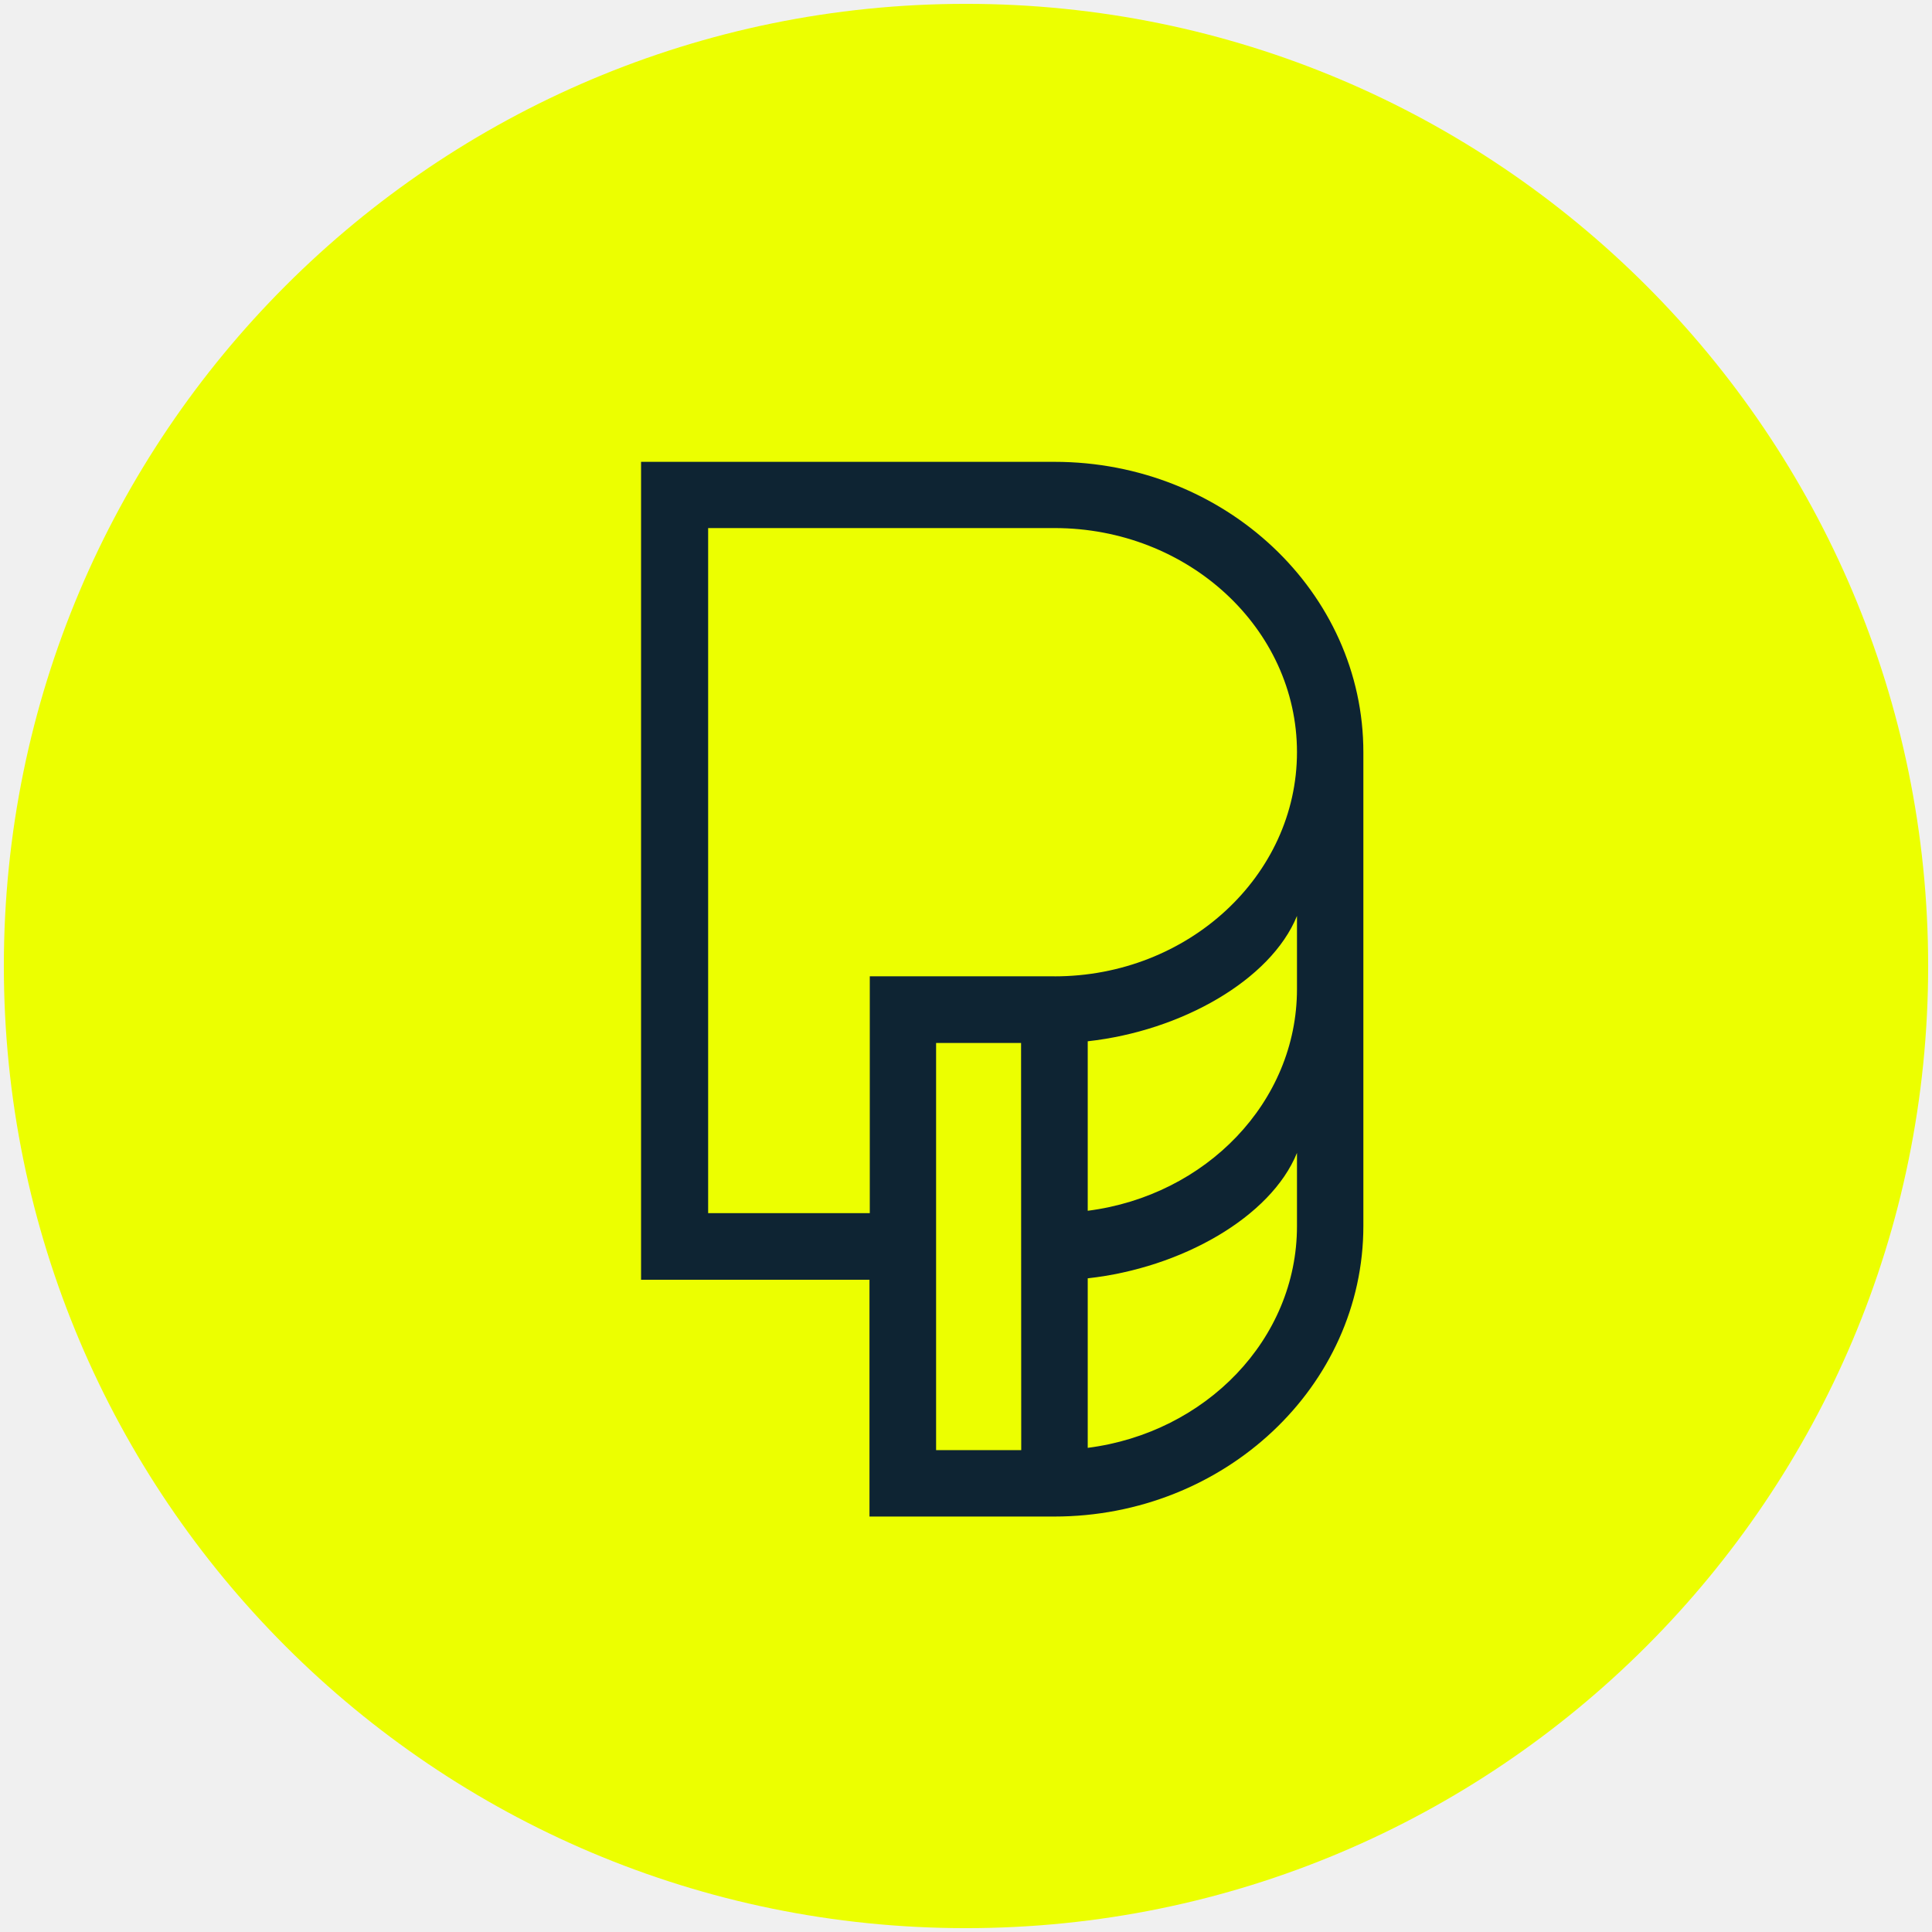
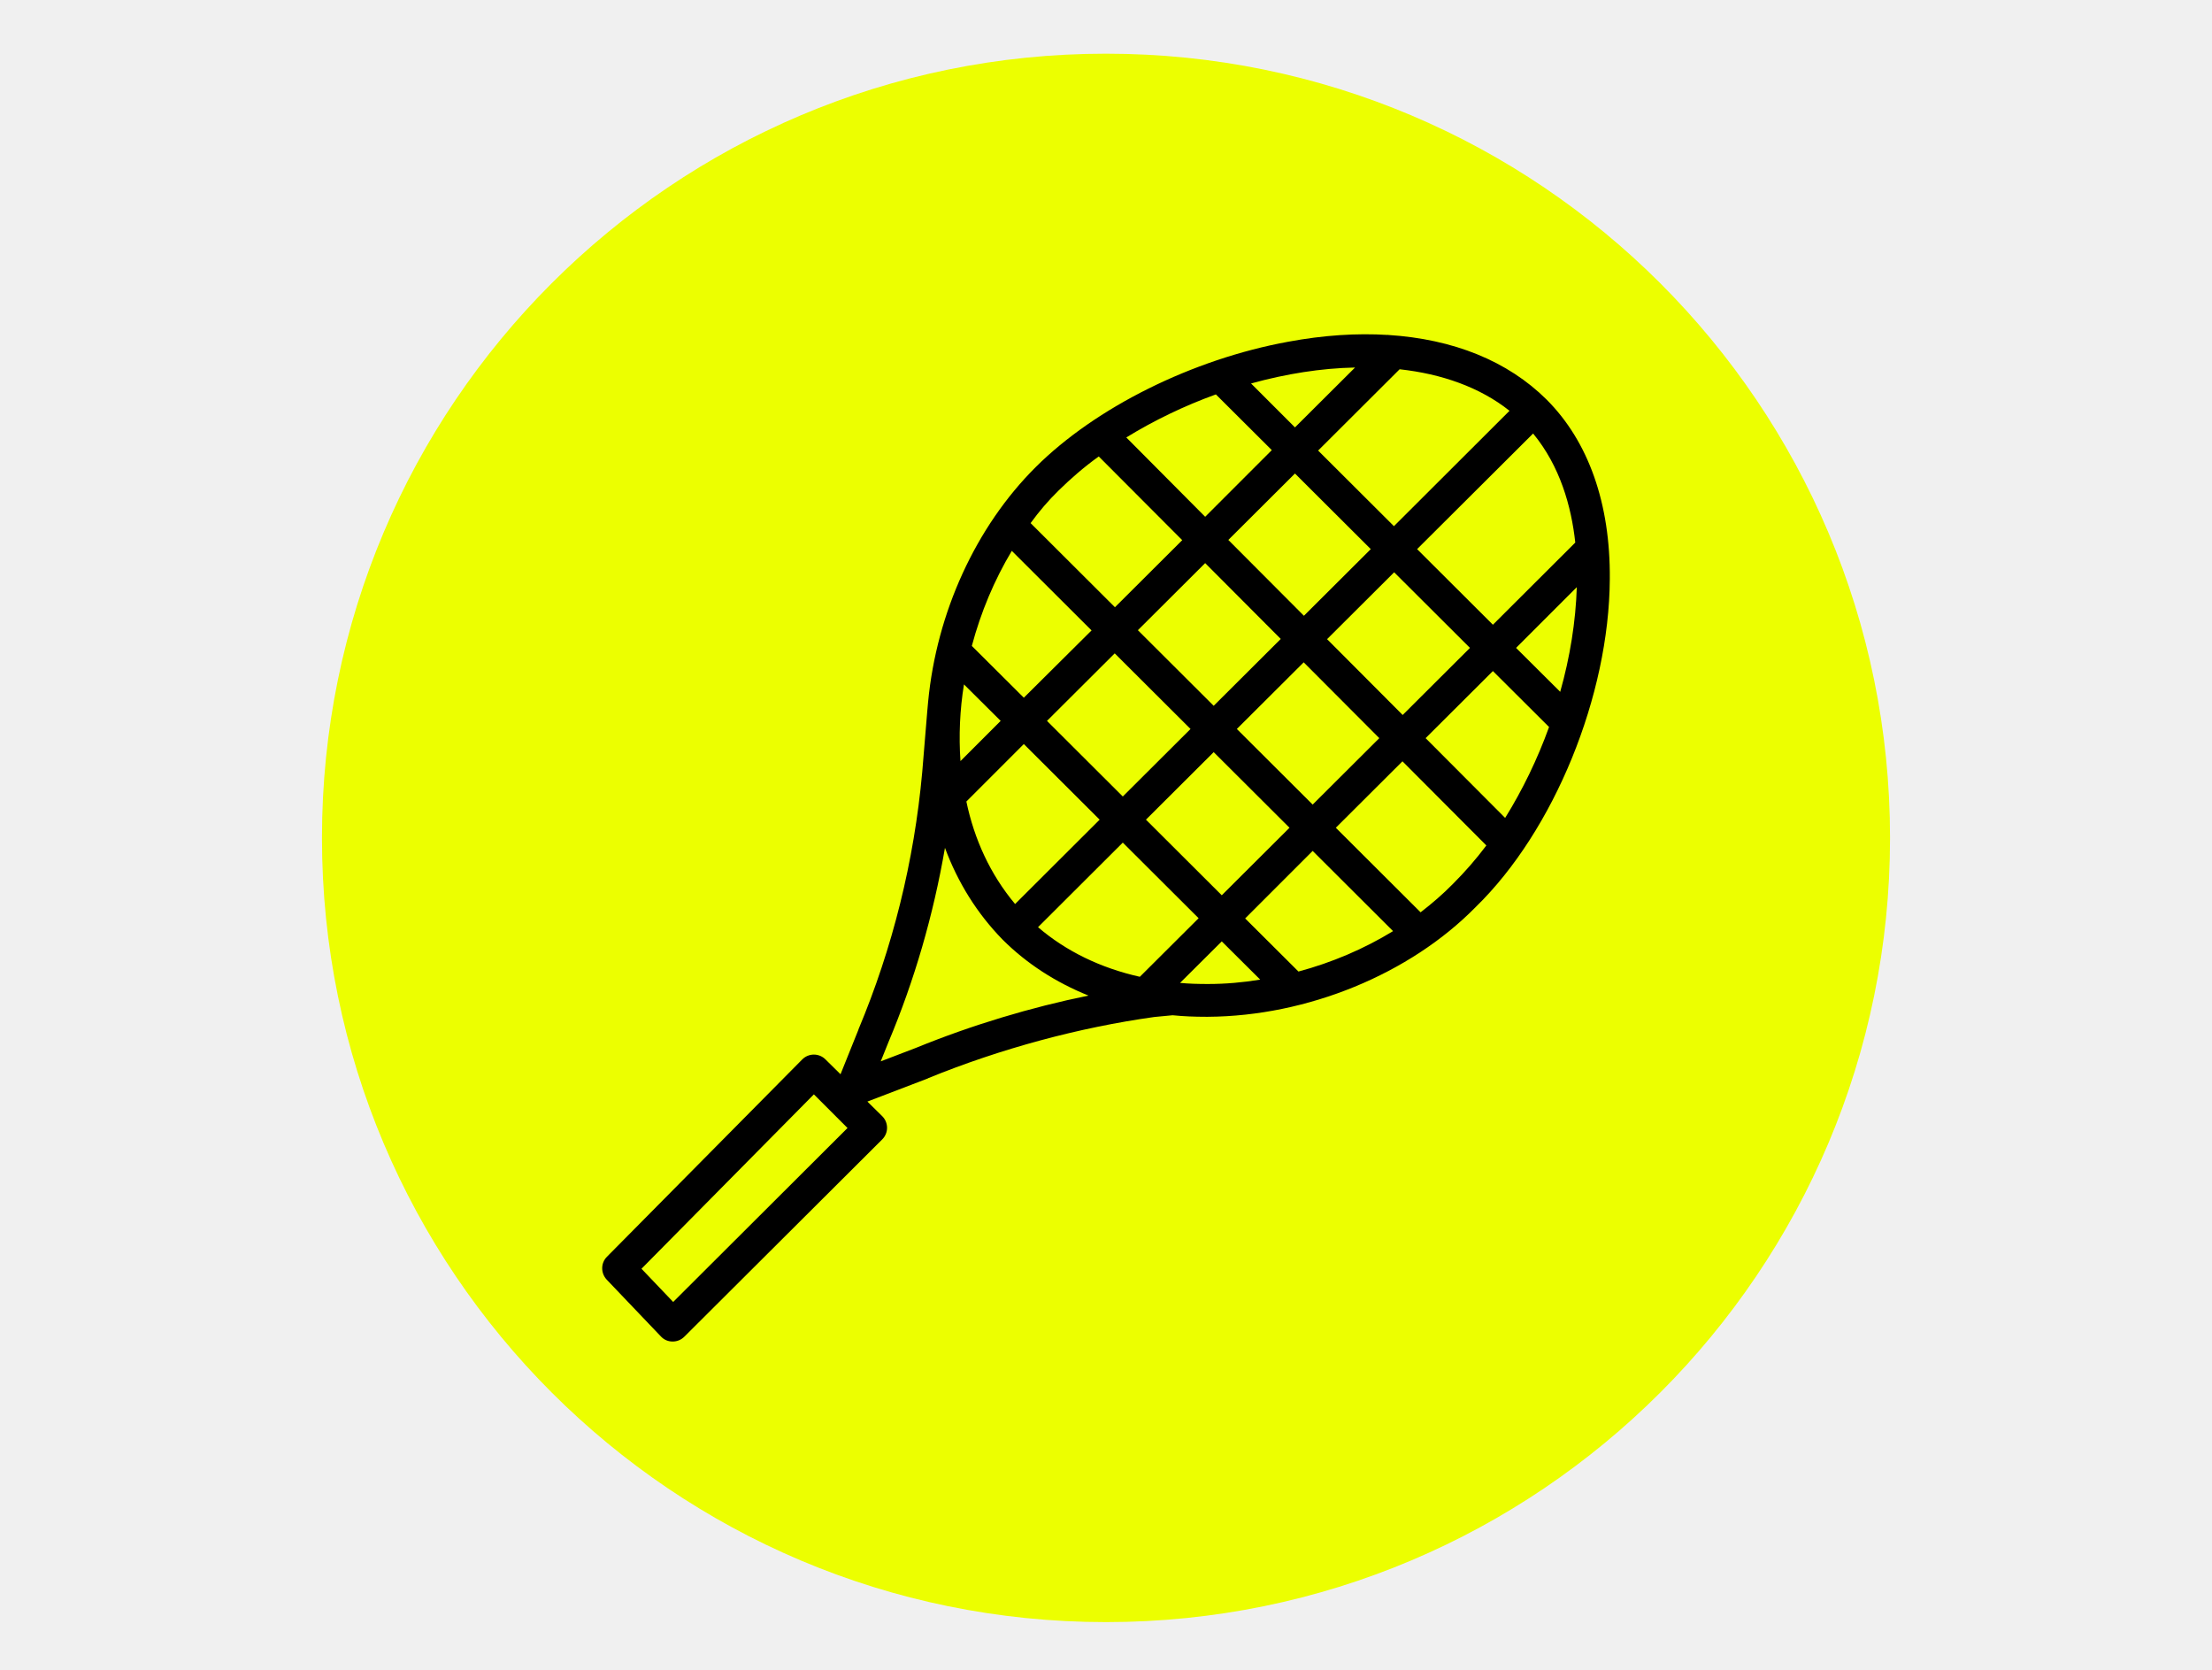
- <svg xmlns="http://www.w3.org/2000/svg" id="Layer_1" data-name="Layer 1" viewBox="0 0 502 502">
+ <svg xmlns="http://www.w3.org/2000/svg" width="371" height="280" viewBox="0 0 371 280" fill="none">
+   <circle cx="185.5" cy="140.5" r="131.5" fill="#ECFF00" />
+   <g clip-path="url(#clip0_1_2)">
+     <path d="M259.408 67.014C252.885 60.528 243.761 56.864 232.841 56.167L232.804 56.131L232.767 56.167C227.564 55.838 221.957 56.204 216.058 57.303C200.008 60.235 183.774 68.297 173.697 78.337C163.657 88.341 157.098 102.705 155.668 117.656C155.632 118.206 155.558 118.755 155.522 119.268L154.679 129.455C153.323 144.443 149.695 158.991 143.979 172.622V172.659L140.974 180.134L138.446 177.642C137.933 177.129 137.236 176.836 136.504 176.836C135.771 176.836 135.074 177.129 134.561 177.642L101.802 210.732C100.739 211.795 100.739 213.48 101.765 214.58L110.853 224.107C111.366 224.657 112.062 224.95 112.795 224.95H112.832C113.564 224.95 114.261 224.657 114.774 224.144L147.973 191.054C148.486 190.541 148.779 189.845 148.779 189.112C148.779 188.379 148.486 187.683 147.973 187.17L145.481 184.715L155.632 180.83C155.632 180.83 155.668 180.83 155.668 180.794C167.907 175.81 181.026 172.292 193.595 170.533L196.673 170.24C198.505 170.424 200.337 170.497 202.243 170.497C202.353 170.497 202.463 170.497 202.609 170.497C219.282 170.387 236.468 163.351 247.535 152.065C260.654 139.276 269.888 116.667 269.998 97.099C270.108 84.42 266.407 74.013 259.408 67.014ZM112.905 218.317L107.591 212.747L136.504 183.505L142.147 189.148L112.905 218.317ZM264.208 90.979L250.393 104.757L237.678 92.078L257.136 72.693C261.643 78.153 263.548 84.896 264.208 90.979ZM175.603 120.88L186.962 109.557L199.678 122.236L188.318 133.559L175.603 120.88ZM184.434 137.443L170.253 151.588C166.075 146.604 163.4 140.705 162.081 134.402L171.718 124.764L184.434 137.443ZM214.812 107.139L203.562 118.352L190.847 105.673L202.133 94.423L214.812 107.139ZM206.017 90.539L217.194 79.399L229.909 92.078L218.696 103.254L206.017 90.539ZM203.562 126.12L216.278 138.799L204.918 150.122L192.202 137.443L203.562 126.12ZM207.446 122.236L218.659 111.06L231.338 123.775L220.162 134.915L207.446 122.236ZM222.58 107.175L233.83 95.962L246.546 108.641L235.259 119.891L222.58 107.175ZM234.746 61.92C241.782 62.69 248.195 64.925 253.178 68.882L233.793 88.23L221.078 75.552L234.746 61.92ZM227.271 61.627L217.194 71.667L209.828 64.302C215.655 62.69 221.591 61.737 227.271 61.627ZM203.929 66.134L213.309 75.478L202.133 86.655L188.905 73.353C193.558 70.495 198.652 68.04 203.929 66.134ZM177.545 82.257C179.597 80.242 181.832 78.3 184.287 76.541L198.285 90.576L186.999 101.825L172.854 87.717C174.284 85.739 175.859 83.906 177.545 82.257ZM169.703 92.371L183.078 105.71L171.718 116.996L162.997 108.311C164.5 102.668 166.772 97.245 169.703 92.371ZM161.678 114.761L167.834 120.88L161.092 127.623C160.799 123.372 160.982 119.048 161.678 114.761ZM153.653 175.7L147.717 177.972L148.999 174.784C153.396 164.34 156.548 153.42 158.49 142.17C160.652 147.997 163.877 153.164 168.127 157.524C168.127 157.524 168.127 157.524 168.164 157.561C172.195 161.592 177.105 164.743 182.565 166.942C172.854 168.921 162.997 171.889 153.653 175.7ZM191.176 163.79C184.617 162.325 178.791 159.503 174.1 155.472L188.318 141.291L201.034 153.97L191.176 163.79ZM202.609 165C201.034 165 199.458 164.963 197.919 164.816L204.918 157.854L211.367 164.267C208.472 164.743 205.541 165 202.609 165ZM217.78 162.911L208.839 154.006L220.162 142.683L233.647 156.132C228.81 159.1 223.387 161.409 217.78 162.911ZM243.724 148.18L243.687 148.217C242.038 149.902 240.206 151.478 238.264 152.98L224.046 138.799L235.223 127.659L249.294 141.767C247.535 144.113 245.666 146.238 243.724 148.18ZM252.445 137.15L239.107 123.775L250.393 112.525L259.811 121.906C257.869 127.293 255.34 132.496 252.445 137.15ZM254.277 108.641L264.464 98.454C264.281 104.207 263.329 110.18 261.68 116.007L254.277 108.641Z" fill="black" />
+   </g>
  <defs>
-     <style>.cls-1{fill:#ecff00;}.cls-2{fill:#0e2433;}</style>
+     <clipPath id="clip0_1_2">
+       <rect width="169" height="169" fill="white" transform="translate(101 56)" />
+     </clipPath>
  </defs>
-   <circle class="cls-1" cx="251" cy="251" r="250" />
-   <path class="cls-2" d="M274,120H166.57V332.53h59.35v61.52h48c44.29,0,80.33-33.88,80.33-75.52v-123C354.29,153.84,318.25,120,274,120Zm-8.65,256.79H243.23V271h22.08ZM337,318.6c0,29.38-23.7,53.68-54.37,57.6V332.15c24.29-2.67,47.57-15.88,54.37-32.58ZM337,257c0,29.38-23.7,53.68-54.37,57.6V270.56C306.9,267.89,330.18,254.68,337,238Zm-63-3.32h-48v61.53h-42v-178H274c34.75,0,63,26.12,63,58.22S308.71,253.69,274,253.69Z" />
</svg>
